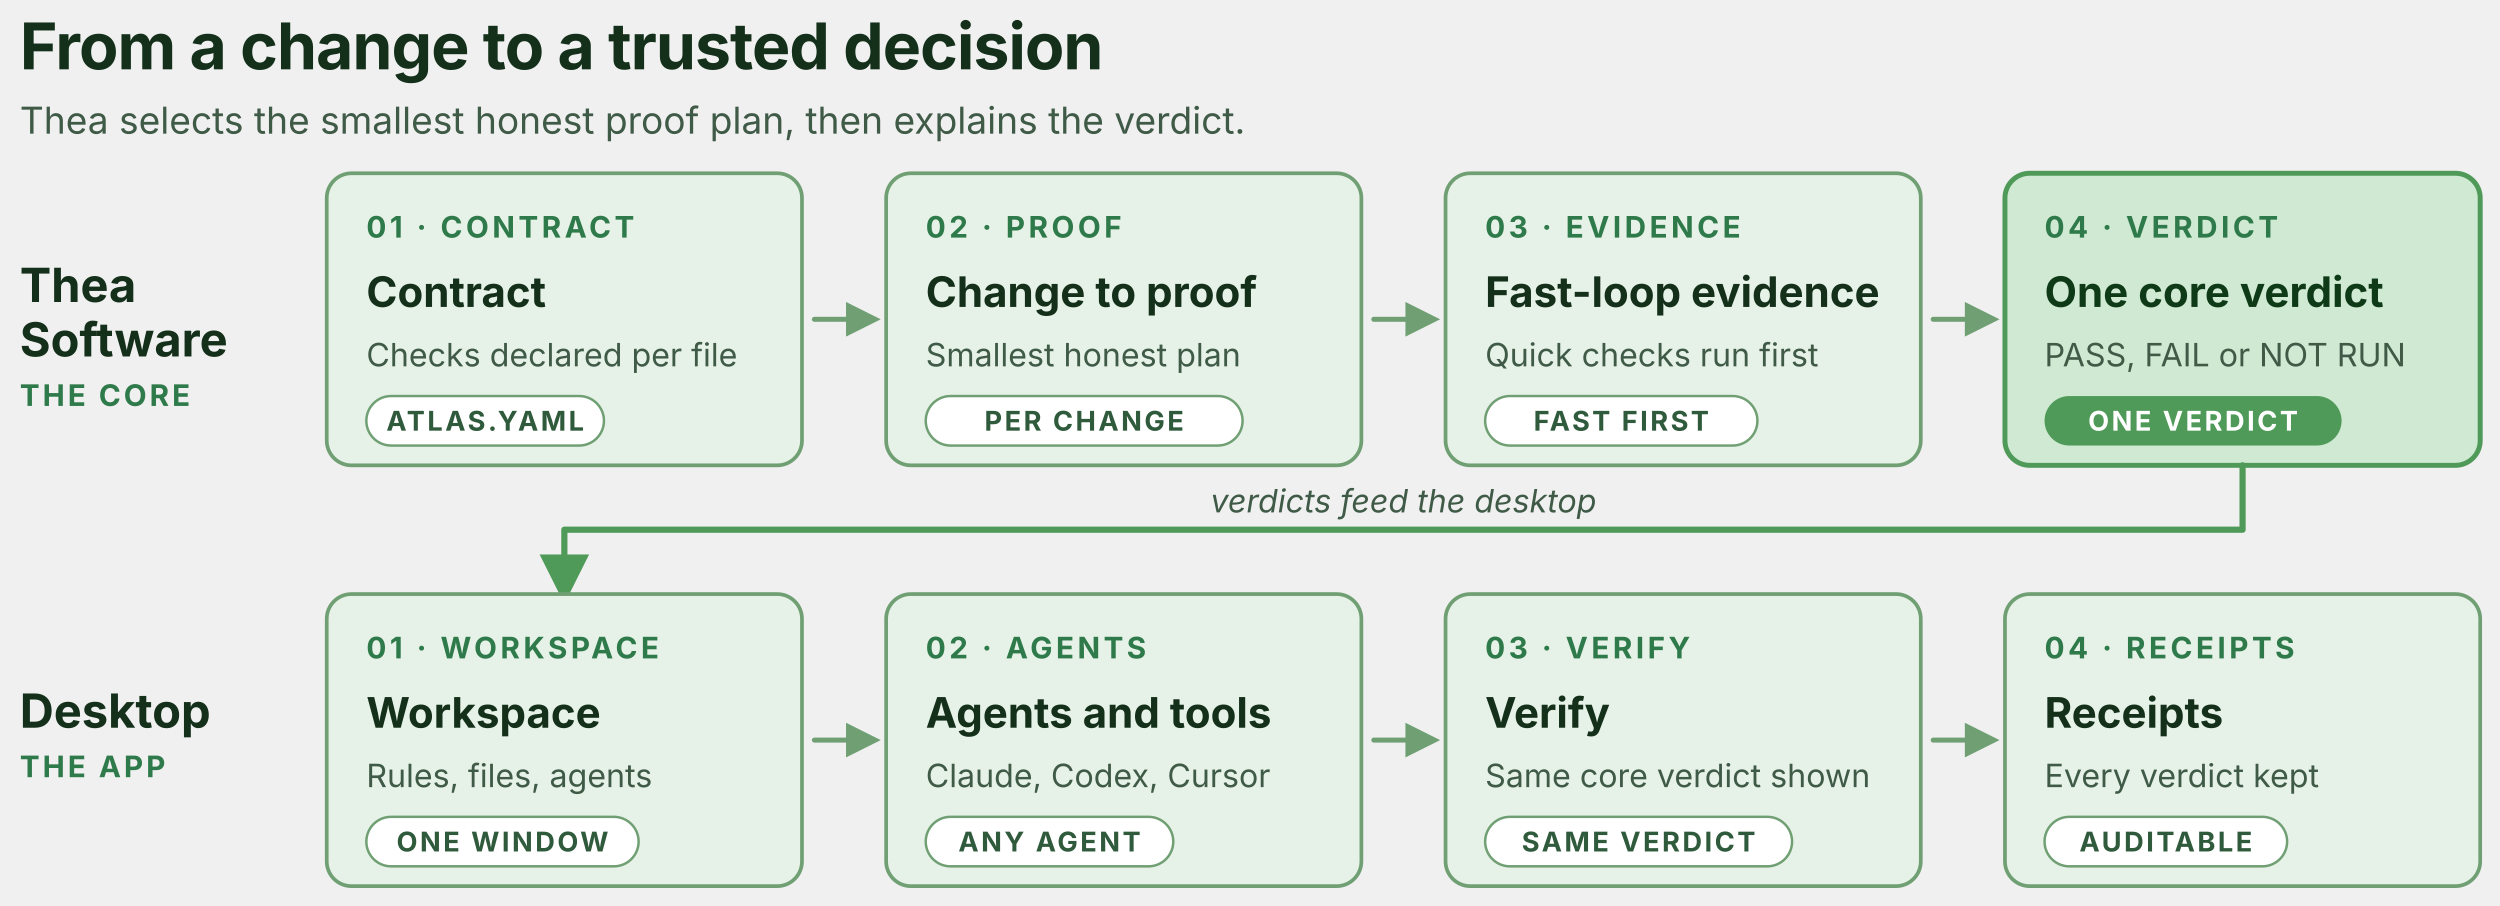
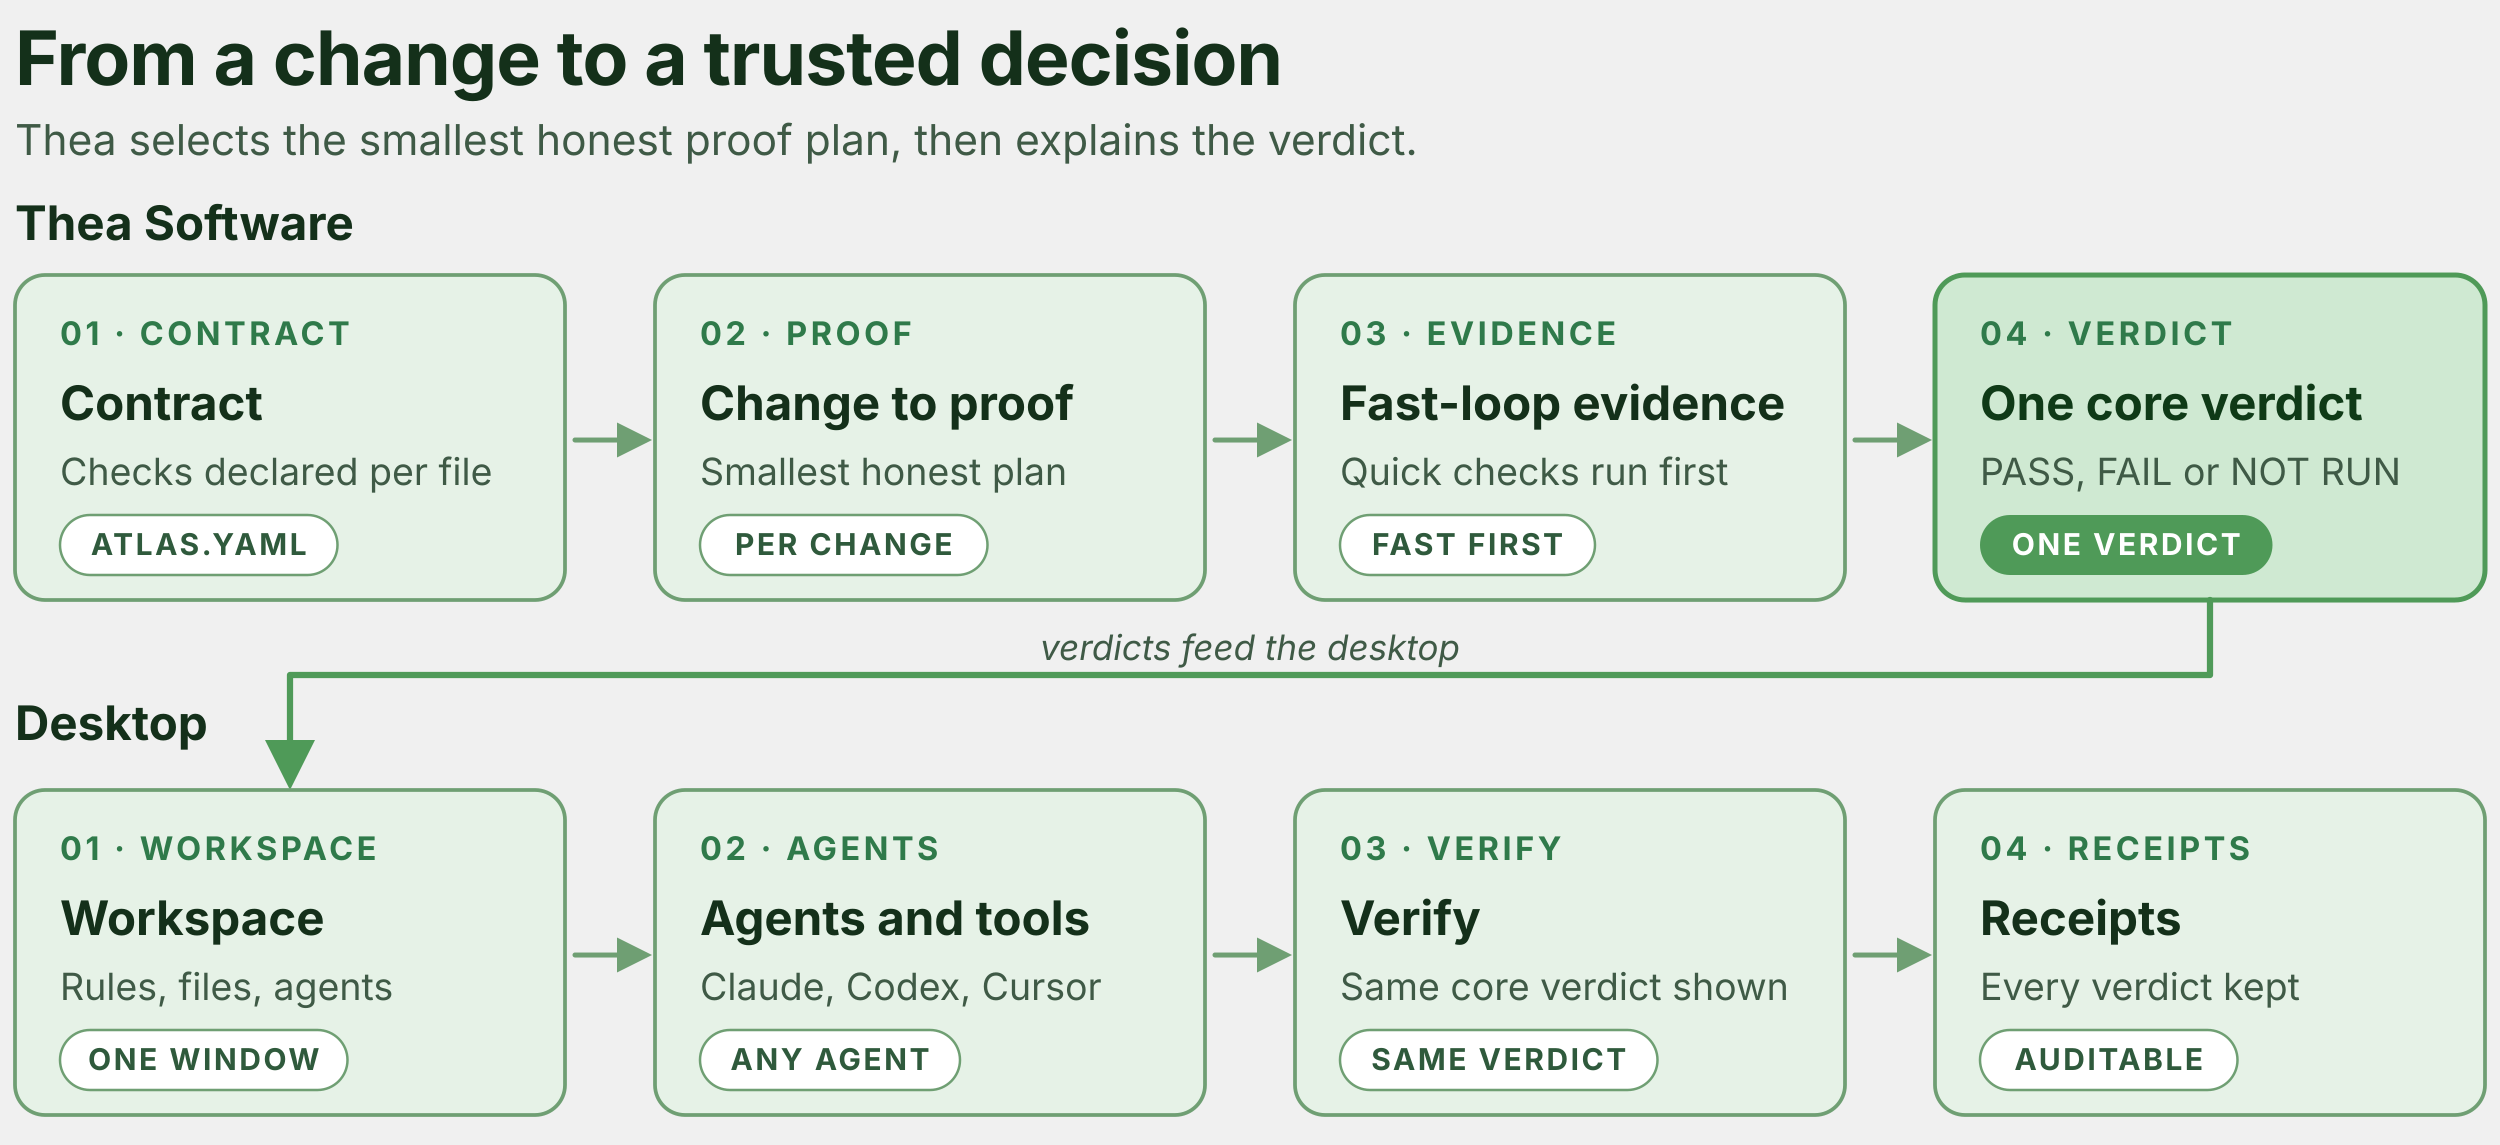
- <svg xmlns="http://www.w3.org/2000/svg" width="1010" height="366" viewBox="-8 6 1010 366" role="img" aria-labelledby="title desc">
+ <svg xmlns="http://www.w3.org/2000/svg" width="1000" height="458" viewBox="0 8 1000 450" role="img" aria-labelledby="title desc">
  <style>
    .node{fill:#e6f2e7;stroke:#6f9f73;stroke-width:1.5}
    .core{fill:#cfe9d2;stroke:#4f9a58;stroke-width:2}
    .arrow{stroke:#6f9f73;stroke-width:2;fill:none;stroke-linecap:round}
    .link{stroke:#4f9a58;stroke-width:2.5;fill:none;stroke-linecap:round;stroke-linejoin:round}
    .chip{fill:#ffffff;stroke:#6f9f73;stroke-width:1}
    .chip-core{fill:#4f9a58;stroke:none}
-     .tag{font-family:-apple-system,BlinkMacSystemFont,"Segoe UI",system-ui,sans-serif;fill:#2f7a4a;font-size:12px;font-weight:700;letter-spacing:1.4px}
-     .title{font-family:-apple-system,BlinkMacSystemFont,"Segoe UI",system-ui,sans-serif;fill:#14301a;font-size:17px;font-weight:700}
-     .core-title{font-family:-apple-system,BlinkMacSystemFont,"Segoe UI",system-ui,sans-serif;fill:#0f3a17;font-size:17px;font-weight:700}
-     .desc{font-family:-apple-system,BlinkMacSystemFont,"Segoe UI",system-ui,sans-serif;fill:#3f5a46;font-size:13px}
-     .chiptext{font-family:-apple-system,BlinkMacSystemFont,"Segoe UI",system-ui,sans-serif;fill:#2f5a3c;font-size:11px;font-weight:700;letter-spacing:1px}
-     .chiptext-core{font-family:-apple-system,BlinkMacSystemFont,"Segoe UI",system-ui,sans-serif;fill:#ffffff;font-size:11px;font-weight:700;letter-spacing:1px}
-     .hero{font-family:-apple-system,BlinkMacSystemFont,"Segoe UI",system-ui,sans-serif;fill:#14301a;font-size:26px;font-weight:700;letter-spacing:-.4px}
-     .sub{font-family:-apple-system,BlinkMacSystemFont,"Segoe UI",system-ui,sans-serif;fill:#3f5a46;font-size:15px}
-     .note{font-family:-apple-system,BlinkMacSystemFont,"Segoe UI",system-ui,sans-serif;fill:#3f5a46;font-size:13px;font-style:italic}
+     .tag{font-family:-apple-system,BlinkMacSystemFont,"Segoe UI",system-ui,sans-serif;fill:#2f7a4a;font-size:13px;font-weight:700;letter-spacing:1.4px}
+     .title{font-family:-apple-system,BlinkMacSystemFont,"Segoe UI",system-ui,sans-serif;fill:#14301a;font-size:19px;font-weight:700}
+     .core-title{font-family:-apple-system,BlinkMacSystemFont,"Segoe UI",system-ui,sans-serif;fill:#0f3a17;font-size:19px;font-weight:700}
+     .desc{font-family:-apple-system,BlinkMacSystemFont,"Segoe UI",system-ui,sans-serif;fill:#3f5a46;font-size:15px}
+     .chiptext{font-family:-apple-system,BlinkMacSystemFont,"Segoe UI",system-ui,sans-serif;fill:#2f5a3c;font-size:12px;font-weight:700;letter-spacing:1px}
+     .chiptext-core{font-family:-apple-system,BlinkMacSystemFont,"Segoe UI",system-ui,sans-serif;fill:#ffffff;font-size:12px;font-weight:700;letter-spacing:1px}
+     .hero{font-family:-apple-system,BlinkMacSystemFont,"Segoe UI",system-ui,sans-serif;fill:#14301a;font-size:30px;font-weight:700;letter-spacing:-.4px}
+     .sub{font-family:-apple-system,BlinkMacSystemFont,"Segoe UI",system-ui,sans-serif;fill:#3f5a46;font-size:17px}
+     .note{font-family:-apple-system,BlinkMacSystemFont,"Segoe UI",system-ui,sans-serif;fill:#3f5a46;font-size:14px;font-style:italic}
    .row-label{font-family:-apple-system,BlinkMacSystemFont,"Segoe UI",system-ui,sans-serif;fill:#14301a;font-size:19px;font-weight:700}
-     .row-caption{font-family:-apple-system,BlinkMacSystemFont,"Segoe UI",system-ui,sans-serif;fill:#2f7a4a;font-size:12px;font-weight:700;letter-spacing:1.2px}
  </style>
  <defs>
    <marker id="head" viewBox="0 0 10 10" refX="8" refY="5" markerWidth="7" markerHeight="7" orient="auto">
      <path d="M0,0 L10,5 L0,10 z" fill="#6f9f73" />
    </marker>
    <marker id="head-core" viewBox="0 0 10 10" refX="8" refY="5" markerWidth="8" markerHeight="8" orient="auto">
      <path d="M0,0 L10,5 L0,10 z" fill="#4f9a58" />
    </marker>
  </defs>
-   <text class="hero" x="0" y="34">From a change to a trusted decision</text>
-   <text class="sub" x="0" y="60">Thea selects the smallest honest proof plan, then explains the verdict.</text>
-   <g transform="translate(0 70)">
-     <text class="row-label" x="0" y="58">Thea</text>
-     <text class="row-label" x="0" y="80">Software</text>
-     <text class="row-caption" x="0" y="100">THE CORE</text>
-     <text class="row-label" x="0" y="230">Desktop</text>
-     <text class="row-caption" x="0" y="250">THE APP</text>
-     <rect class="node" x="124" y="6" width="192" height="118" rx="10" />
-     <text class="tag" x="140" y="32">01 · CONTRACT</text>
-     <text class="title" x="140" y="60">Contract</text>
-     <text class="desc" x="140" y="84">Checks declared per file</text>
-     <rect class="chip" x="140" y="96" width="96" height="20" rx="10" />
-     <text class="chiptext" x="188" y="110" text-anchor="middle">ATLAS.YAML</text>
-     <line class="arrow" x1="321" y1="65" x2="345" y2="65" marker-end="url(#head)" />
-     <rect class="node" x="350" y="6" width="192" height="118" rx="10" />
-     <text class="tag" x="366" y="32">02 · PROOF</text>
-     <text class="title" x="366" y="60">Change to proof</text>
-     <text class="desc" x="366" y="84">Smallest honest plan</text>
-     <rect class="chip" x="366" y="96" width="128" height="20" rx="10" />
-     <text class="chiptext" x="430" y="110" text-anchor="middle">PER CHANGE</text>
-     <line class="arrow" x1="547" y1="65" x2="571" y2="65" marker-end="url(#head)" />
-     <rect class="node" x="576" y="6" width="192" height="118" rx="10" />
-     <text class="tag" x="592" y="32">03 · EVIDENCE</text>
-     <text class="title" x="592" y="60">Fast-loop evidence</text>
-     <text class="desc" x="592" y="84">Quick checks run first</text>
-     <rect class="chip" x="592" y="96" width="110" height="20" rx="10" />
-     <text class="chiptext" x="647" y="110" text-anchor="middle">FAST FIRST</text>
-     <line class="arrow" x1="773" y1="65" x2="797" y2="65" marker-end="url(#head)" />
-     <rect class="core" x="802" y="6" width="192" height="118" rx="10" />
-     <text class="tag" x="818" y="32">04 · VERDICT</text>
-     <text class="core-title" x="818" y="60">One core verdict</text>
-     <text class="desc" x="818" y="84">PASS, FAIL or NOT RUN</text>
-     <rect class="chip-core" x="818" y="96" width="120" height="20" rx="10" />
-     <text class="chiptext-core" x="878" y="110" text-anchor="middle">ONE VERDICT</text>
-     <path class="link" d="M898 124 V150 H220 V176" marker-end="url(#head-core)" />
-     <text class="note" x="559" y="143" text-anchor="middle">verdicts feed the desktop</text>
-     <rect class="node" x="124" y="176" width="192" height="118" rx="10" />
-     <text class="tag" x="140" y="202">01 · WORKSPACE</text>
-     <text class="title" x="140" y="230">Workspace</text>
-     <text class="desc" x="140" y="254">Rules, files, agents</text>
-     <rect class="chip" x="140" y="266" width="110" height="20" rx="10" />
-     <text class="chiptext" x="195" y="280" text-anchor="middle">ONE WINDOW</text>
-     <line class="arrow" x1="321" y1="235" x2="345" y2="235" marker-end="url(#head)" />
-     <rect class="node" x="350" y="176" width="192" height="118" rx="10" />
-     <text class="tag" x="366" y="202">02 · AGENTS</text>
-     <text class="title" x="366" y="230">Agents and tools</text>
-     <text class="desc" x="366" y="254">Claude, Codex, Cursor</text>
-     <rect class="chip" x="366" y="266" width="100" height="20" rx="10" />
-     <text class="chiptext" x="416" y="280" text-anchor="middle">ANY AGENT</text>
-     <line class="arrow" x1="547" y1="235" x2="571" y2="235" marker-end="url(#head)" />
-     <rect class="node" x="576" y="176" width="192" height="118" rx="10" />
-     <text class="tag" x="592" y="202">03 · VERIFY</text>
-     <text class="title" x="592" y="230">Verify</text>
-     <text class="desc" x="592" y="254">Same core verdict shown</text>
-     <rect class="chip" x="592" y="266" width="124" height="20" rx="10" />
-     <text class="chiptext" x="654" y="280" text-anchor="middle">SAME VERDICT</text>
-     <line class="arrow" x1="773" y1="235" x2="797" y2="235" marker-end="url(#head)" />
-     <rect class="node" x="802" y="176" width="192" height="118" rx="10" />
-     <text class="tag" x="818" y="202">04 · RECEIPTS</text>
-     <text class="title" x="818" y="230">Receipts</text>
-     <text class="desc" x="818" y="254">Every verdict kept</text>
-     <rect class="chip" x="818" y="266" width="98" height="20" rx="10" />
-     <text class="chiptext" x="867" y="280" text-anchor="middle">AUDITABLE</text>
-   </g>
+   <text class="hero" x="6" y="38">From a change to a trusted decision</text>
+   <text class="sub" x="6" y="66">Thea selects the smallest honest proof plan, then explains the verdict.</text>
+   <text class="row-label" x="6" y="100">Thea Software</text>
+   <rect class="node" x="6" y="114" width="220" height="130" rx="12" />
+   <text class="tag" x="24" y="142">01 · CONTRACT</text>
+   <text class="title" x="24" y="172">Contract</text>
+   <text class="desc" x="24" y="198">Checks declared per file</text>
+   <rect class="chip" x="24" y="210" width="111" height="24" rx="12" />
+   <text class="chiptext" x="79.5" y="226" text-anchor="middle">ATLAS.YAML</text>
+   <rect class="node" x="262" y="114" width="220" height="130" rx="12" />
+   <text class="tag" x="280" y="142">02 · PROOF</text>
+   <text class="title" x="280" y="172">Change to proof</text>
+   <text class="desc" x="280" y="198">Smallest honest plan</text>
+   <rect class="chip" x="280" y="210" width="115" height="24" rx="12" />
+   <text class="chiptext" x="337.5" y="226" text-anchor="middle">PER CHANGE</text>
+   <rect class="node" x="518" y="114" width="220" height="130" rx="12" />
+   <text class="tag" x="536" y="142">03 · EVIDENCE</text>
+   <text class="title" x="536" y="172">Fast-loop evidence</text>
+   <text class="desc" x="536" y="198">Quick checks run first</text>
+   <rect class="chip" x="536" y="210" width="102" height="24" rx="12" />
+   <text class="chiptext" x="587" y="226" text-anchor="middle">FAST FIRST</text>
+   <rect class="core" x="774" y="114" width="220" height="130" rx="12" />
+   <text class="tag" x="792" y="142">04 · VERDICT</text>
+   <text class="core-title" x="792" y="172">One core verdict</text>
+   <text class="desc" x="792" y="198">PASS, FAIL or NOT RUN</text>
+   <rect class="chip-core" x="792" y="210" width="117" height="24" rx="12" />
+   <text class="chiptext-core" x="850.5" y="226" text-anchor="middle">ONE VERDICT</text>
+   <line class="arrow" x1="230" y1="180" x2="258" y2="180" marker-end="url(#head)" />
+   <line class="arrow" x1="486" y1="180" x2="514" y2="180" marker-end="url(#head)" />
+   <line class="arrow" x1="742" y1="180" x2="770" y2="180" marker-end="url(#head)" />
+   <path class="link" d="M884 244 V274 H116 V316" marker-end="url(#head-core)" />
+   <text class="note" x="500" y="268" text-anchor="middle">verdicts feed the desktop</text>
+   <text class="row-label" x="6" y="300">Desktop</text>
+   <rect class="node" x="6" y="320" width="220" height="130" rx="12" />
+   <text class="tag" x="24" y="348">01 · WORKSPACE</text>
+   <text class="title" x="24" y="378">Workspace</text>
+   <text class="desc" x="24" y="404">Rules, files, agents</text>
+   <rect class="chip" x="24" y="416" width="115" height="24" rx="12" />
+   <text class="chiptext" x="81.5" y="432" text-anchor="middle">ONE WINDOW</text>
+   <rect class="node" x="262" y="320" width="220" height="130" rx="12" />
+   <text class="tag" x="280" y="348">02 · AGENTS</text>
+   <text class="title" x="280" y="378">Agents and tools</text>
+   <text class="desc" x="280" y="404">Claude, Codex, Cursor</text>
+   <rect class="chip" x="280" y="416" width="104" height="24" rx="12" />
+   <text class="chiptext" x="332" y="432" text-anchor="middle">ANY AGENT</text>
+   <rect class="node" x="518" y="320" width="220" height="130" rx="12" />
+   <text class="tag" x="536" y="348">03 · VERIFY</text>
+   <text class="title" x="536" y="378">Verify</text>
+   <text class="desc" x="536" y="404">Same core verdict shown</text>
+   <rect class="chip" x="536" y="416" width="127" height="24" rx="12" />
+   <text class="chiptext" x="599.5" y="432" text-anchor="middle">SAME VERDICT</text>
+   <rect class="node" x="774" y="320" width="220" height="130" rx="12" />
+   <text class="tag" x="792" y="348">04 · RECEIPTS</text>
+   <text class="title" x="792" y="378">Receipts</text>
+   <text class="desc" x="792" y="404">Every verdict kept</text>
+   <rect class="chip" x="792" y="416" width="103" height="24" rx="12" />
+   <text class="chiptext" x="843.5" y="432" text-anchor="middle">AUDITABLE</text>
+   <line class="arrow" x1="230" y1="386" x2="258" y2="386" marker-end="url(#head)" />
+   <line class="arrow" x1="486" y1="386" x2="514" y2="386" marker-end="url(#head)" />
+   <line class="arrow" x1="742" y1="386" x2="770" y2="386" marker-end="url(#head)" />
</svg>
